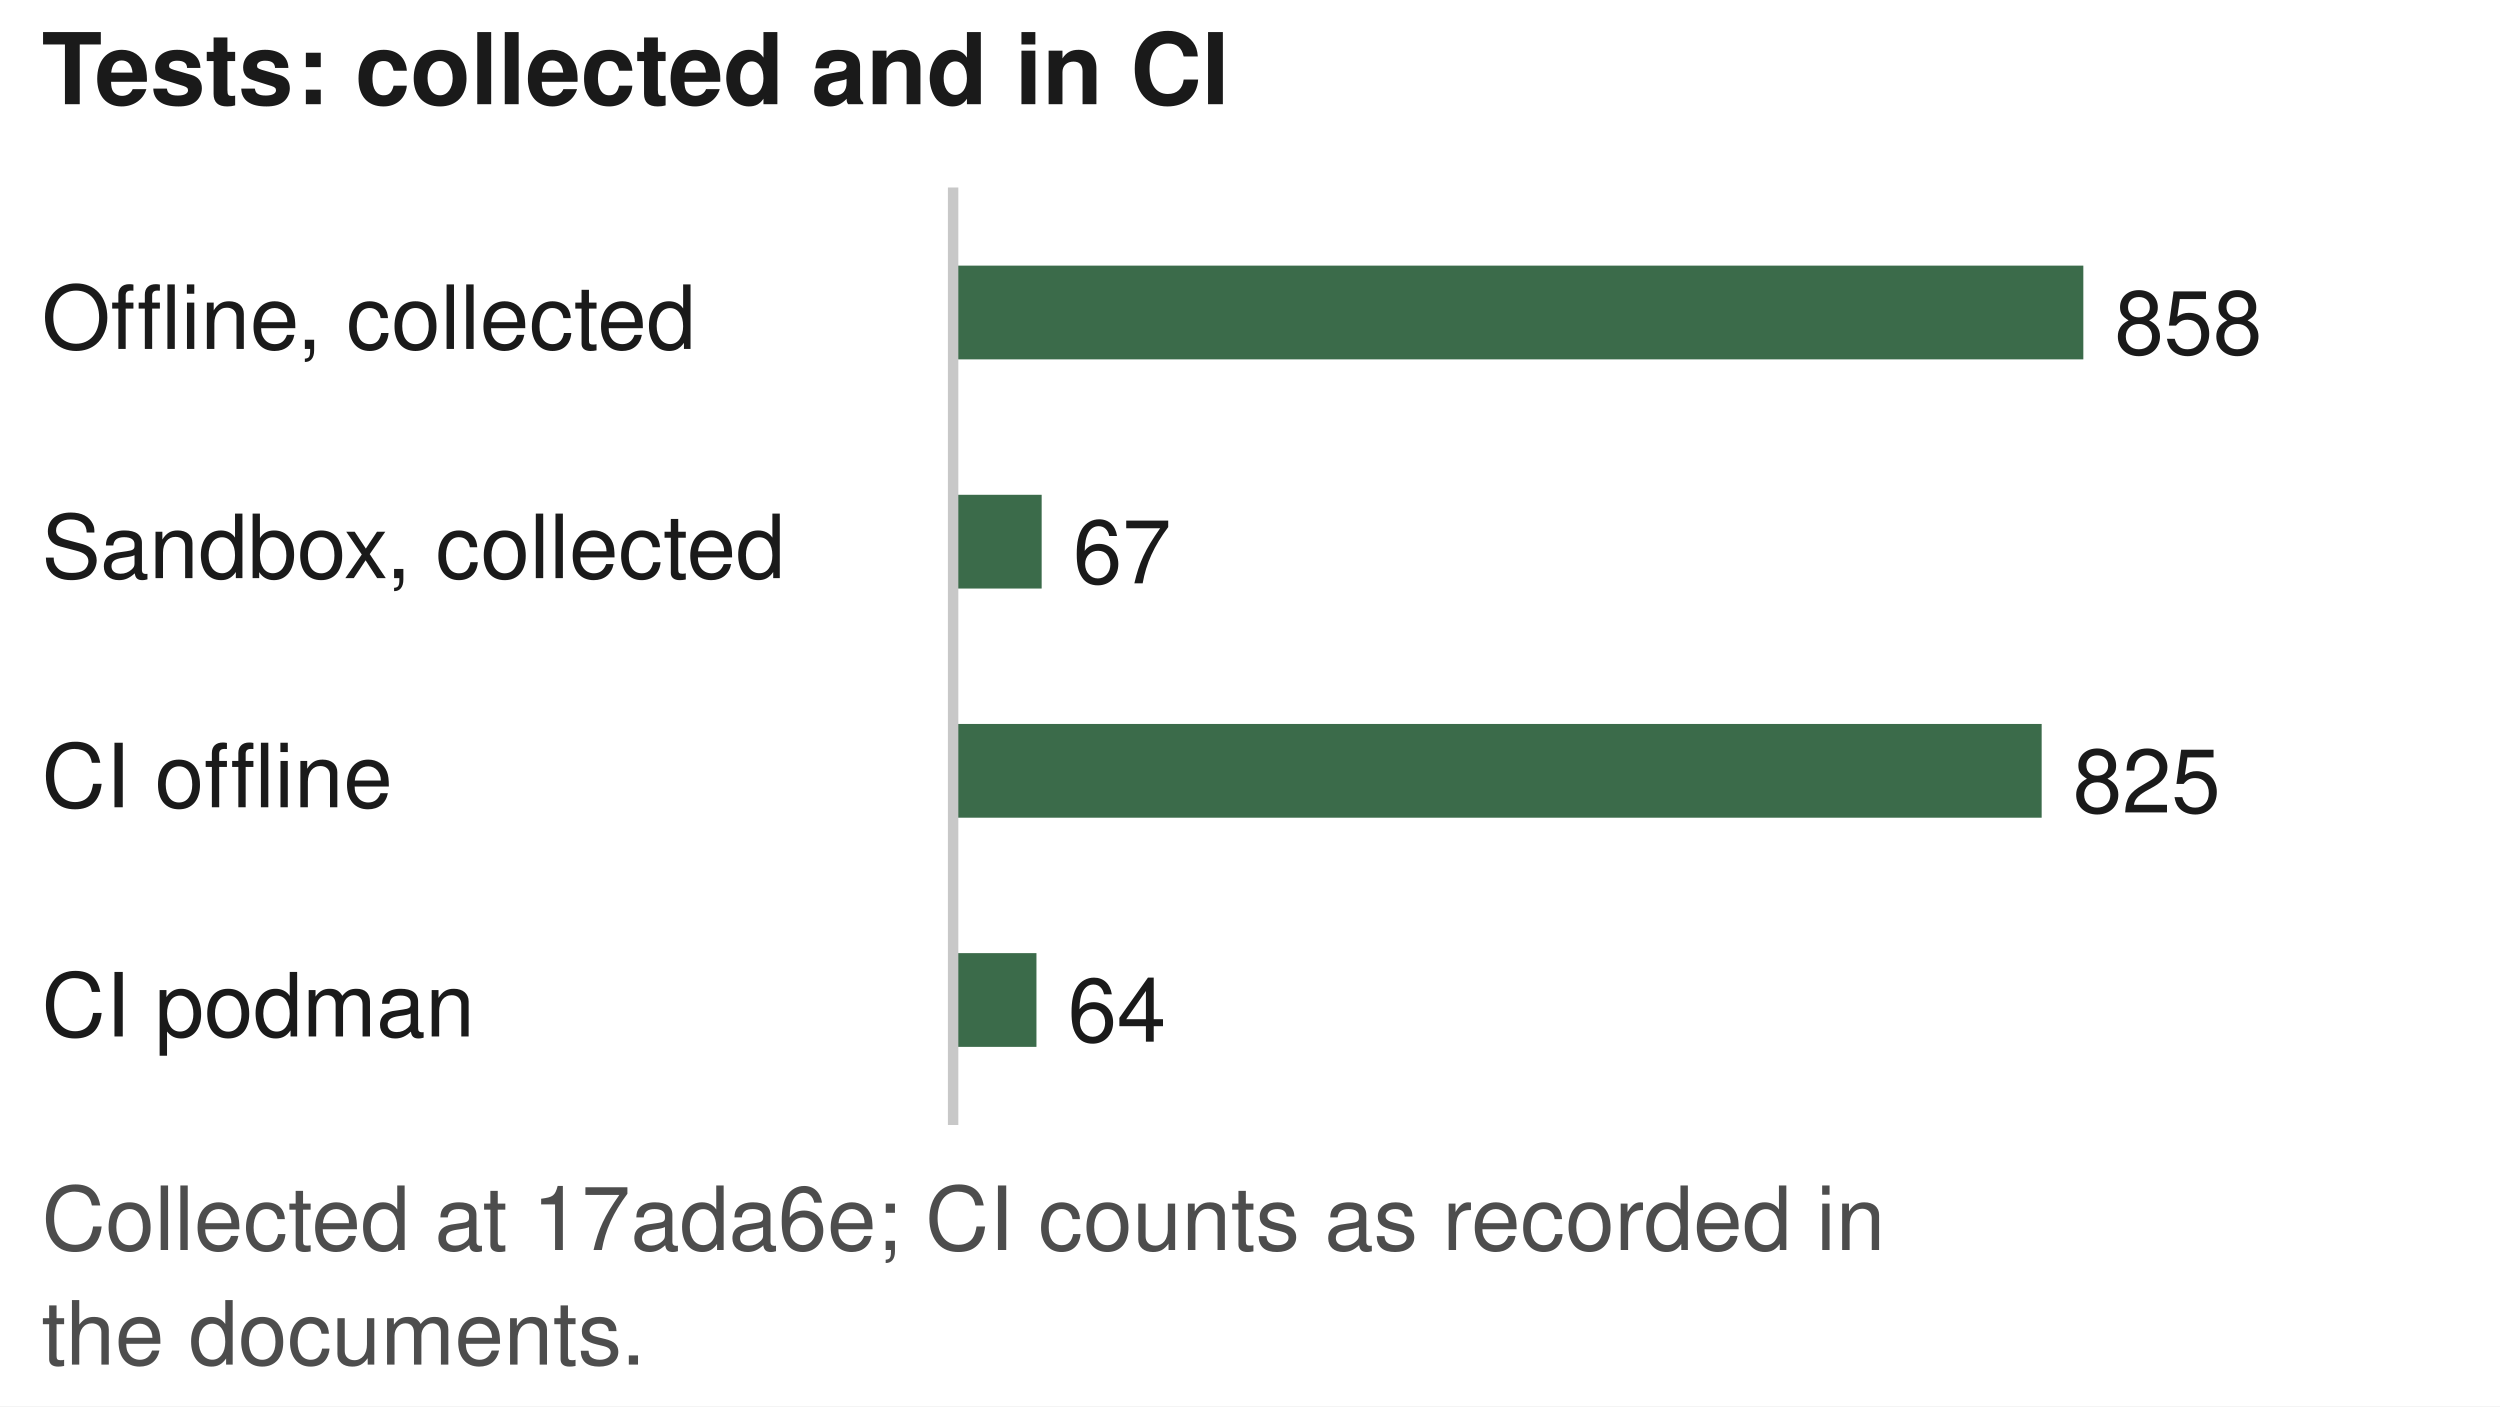
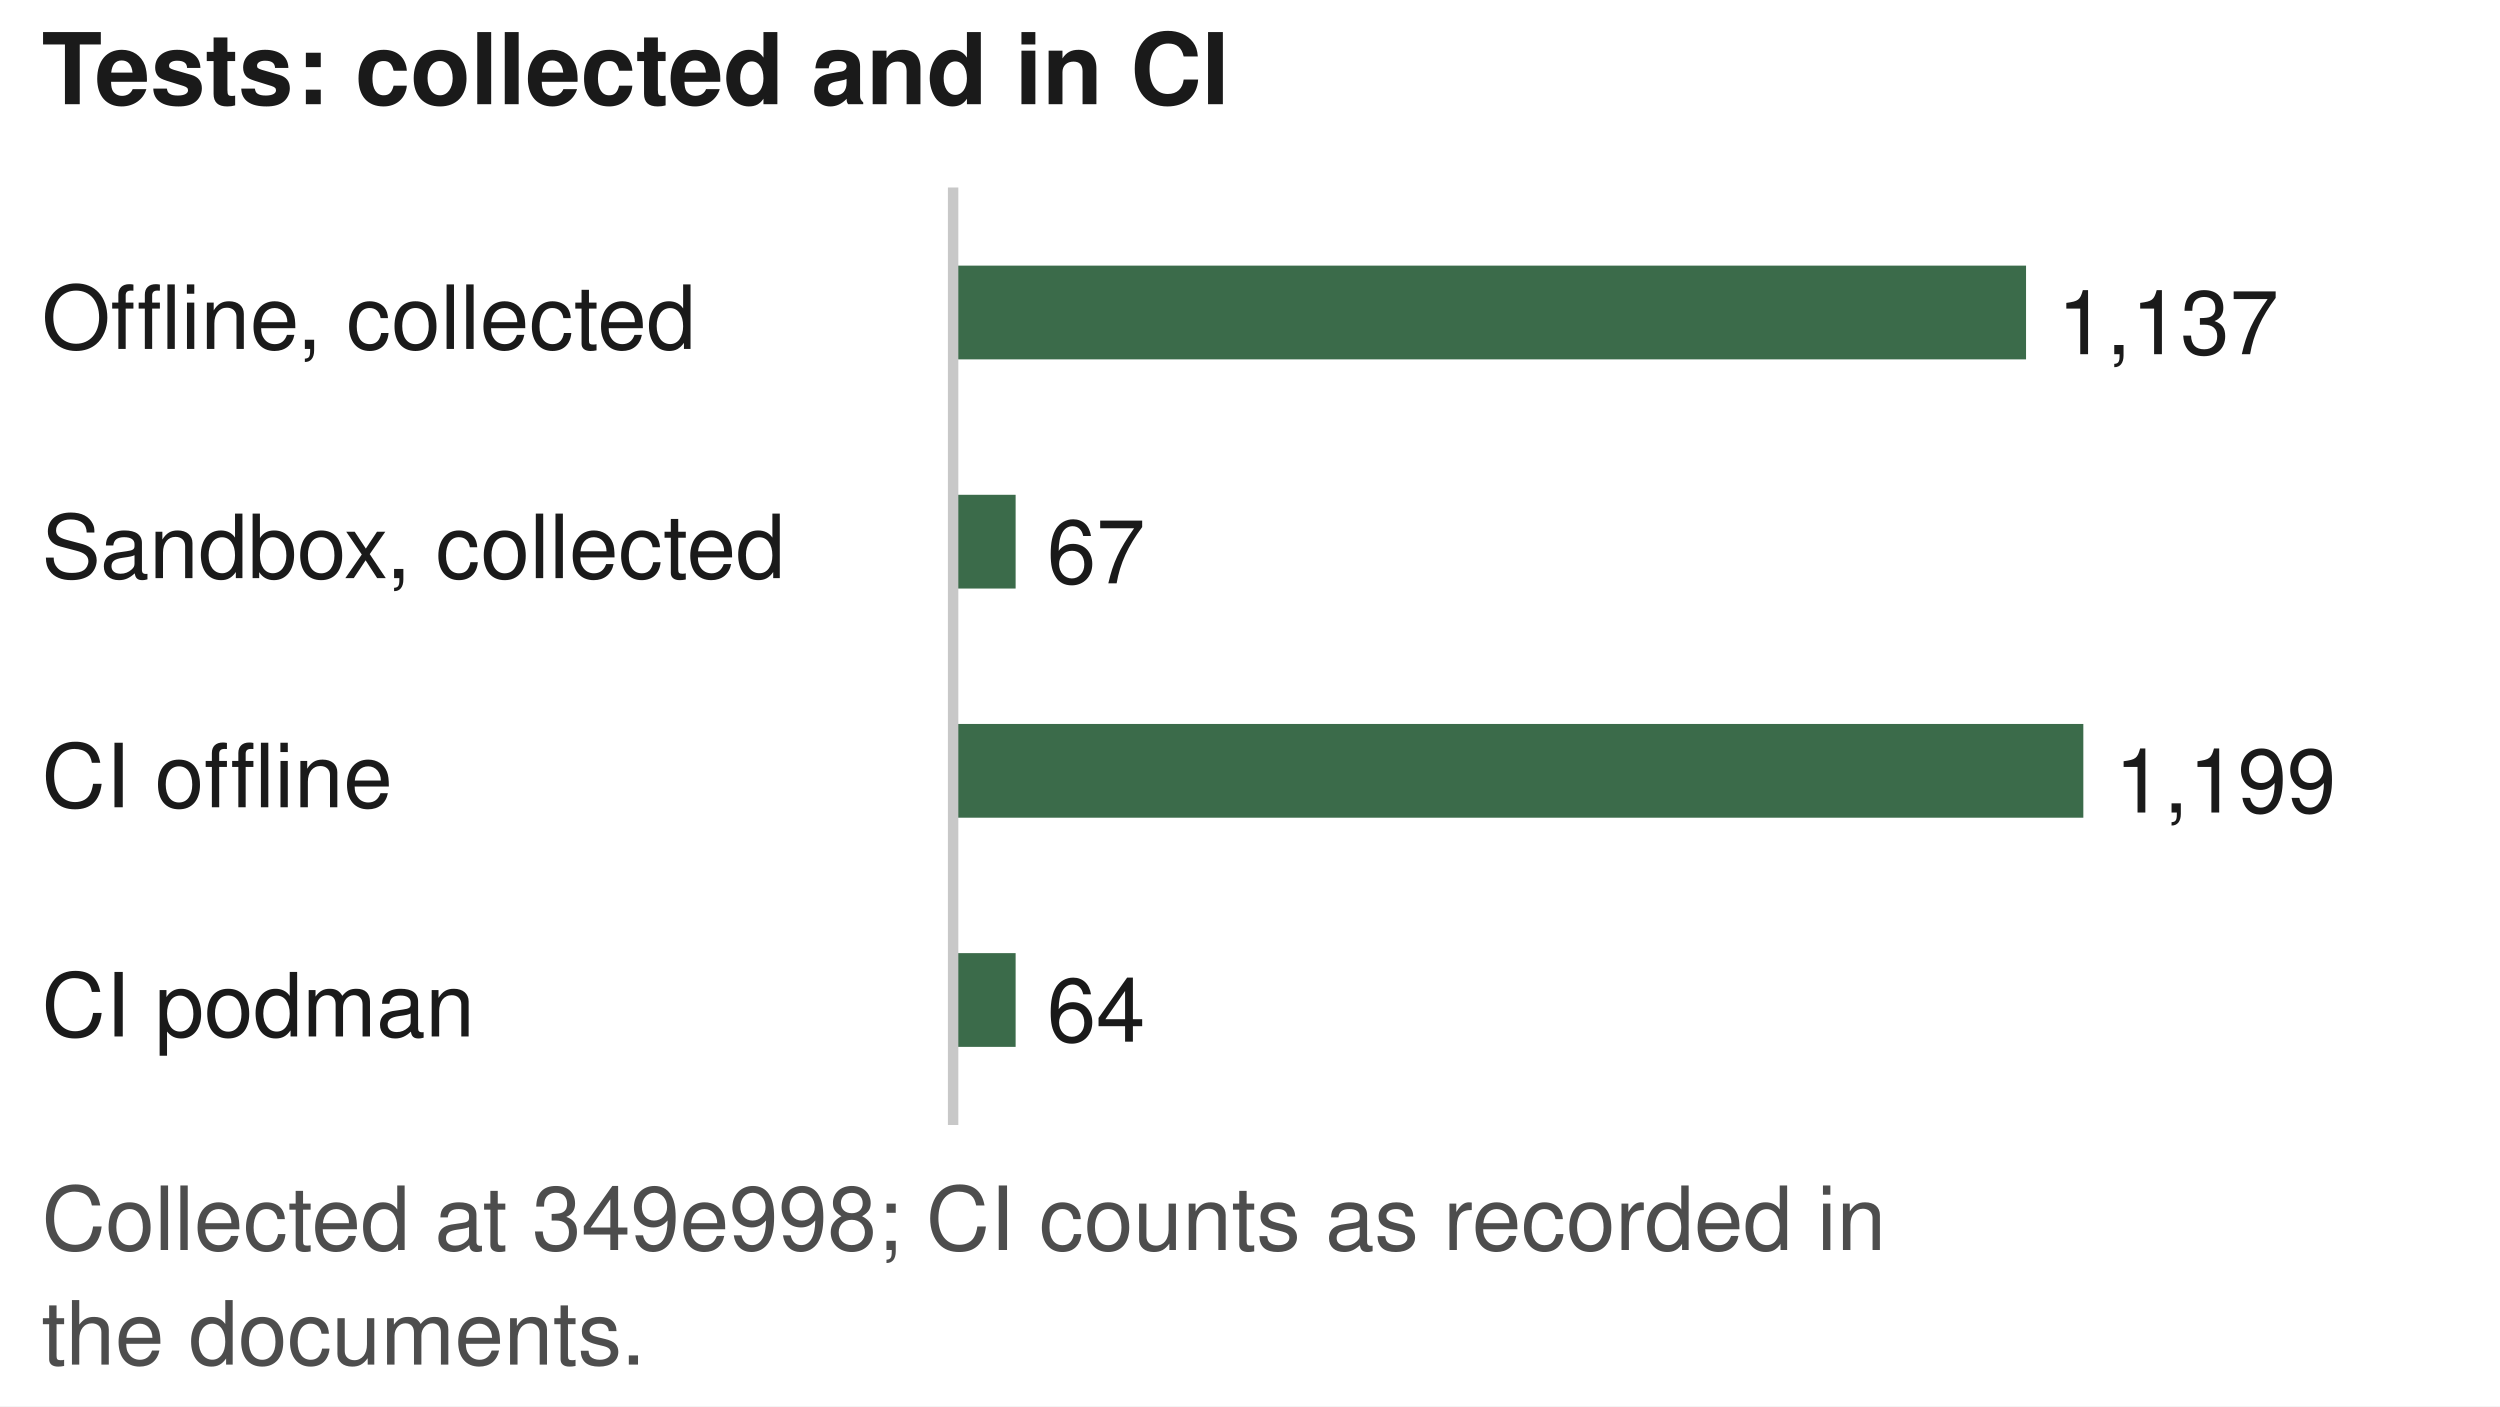
<svg xmlns="http://www.w3.org/2000/svg" viewBox="0 0 480 270" width="480" height="270" role="img" aria-labelledby="engineering-tests-compact-title engineering-tests-compact-desc">
  <style>text{font-family:system-ui,-apple-system,"Segoe UI",Helvetica,Arial,sans-serif}</style>
  <rect x="0" y="0" width="480" height="270" fill="#ffffff" />
  <text x="8" y="20" font-size="19" font-weight="bold" fill="#1a1a1a">Tests: collected and in CI</text>
  <text x="8" y="67" font-size="17" fill="#1a1a1a">Offline, collected</text>
-   <rect x="183" y="51" width="217" height="18" fill="#3b6b4a" stroke="none" stroke-width="2" />
-   <text x="406" y="68" font-size="17" fill="#1a1a1a">858</text>
+   <rect x="183" y="51" width="206" height="18" fill="#3b6b4a" stroke="none" stroke-width="2" />
+   <text x="395" y="68" font-size="17" fill="#1a1a1a">1,137</text>
  <text x="8" y="111" font-size="17" fill="#1a1a1a">Sandbox, collected</text>
-   <rect x="183" y="95" width="17" height="18" fill="#3b6b4a" stroke="none" stroke-width="2" />
-   <text x="206" y="112" font-size="17" fill="#1a1a1a">67</text>
+   <rect x="183" y="95" width="12" height="18" fill="#3b6b4a" stroke="none" stroke-width="2" />
+   <text x="201" y="112" font-size="17" fill="#1a1a1a">67</text>
  <text x="8" y="155" font-size="17" fill="#1a1a1a">CI offline</text>
-   <rect x="183" y="139" width="209" height="18" fill="#3b6b4a" stroke="none" stroke-width="2" />
-   <text x="398" y="156" font-size="17" fill="#1a1a1a">825</text>
+   <rect x="183" y="139" width="217" height="18" fill="#3b6b4a" stroke="none" stroke-width="2" />
+   <text x="406" y="156" font-size="17" fill="#1a1a1a">1,199</text>
  <text x="8" y="199" font-size="17" fill="#1a1a1a">CI podman</text>
-   <rect x="183" y="183" width="16" height="18" fill="#3b6b4a" stroke="none" stroke-width="2" />
-   <text x="205" y="200" font-size="17" fill="#1a1a1a">64</text>
+   <rect x="183" y="183" width="12" height="18" fill="#3b6b4a" stroke="none" stroke-width="2" />
+   <text x="201" y="200" font-size="17" fill="#1a1a1a">64</text>
  <path d="M183 36V216" stroke="#c8c8c8" stroke-width="2" fill="none" />
-   <text x="8" y="240" font-size="17" fill="#4d4d4d">Collected at 17ada6e; CI counts as recorded in</text>
+   <text x="8" y="240" font-size="17" fill="#4d4d4d">Collected at 349e998; CI counts as recorded in</text>
  <text x="8" y="262" font-size="17" fill="#4d4d4d">the documents.</text>
</svg>
